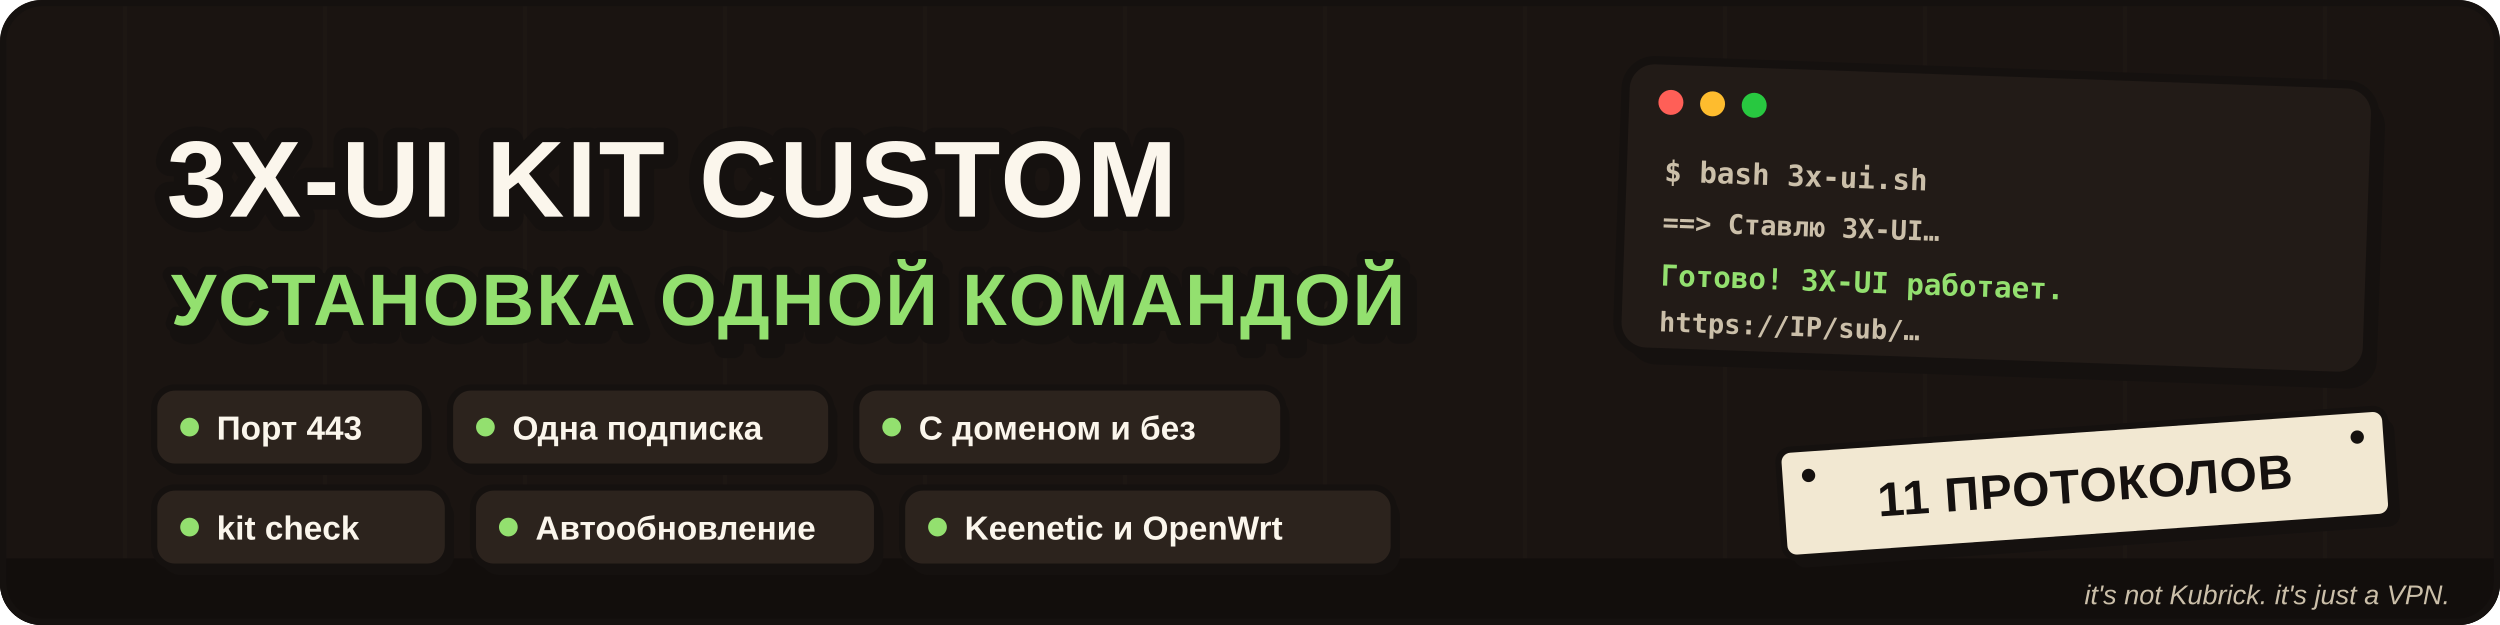
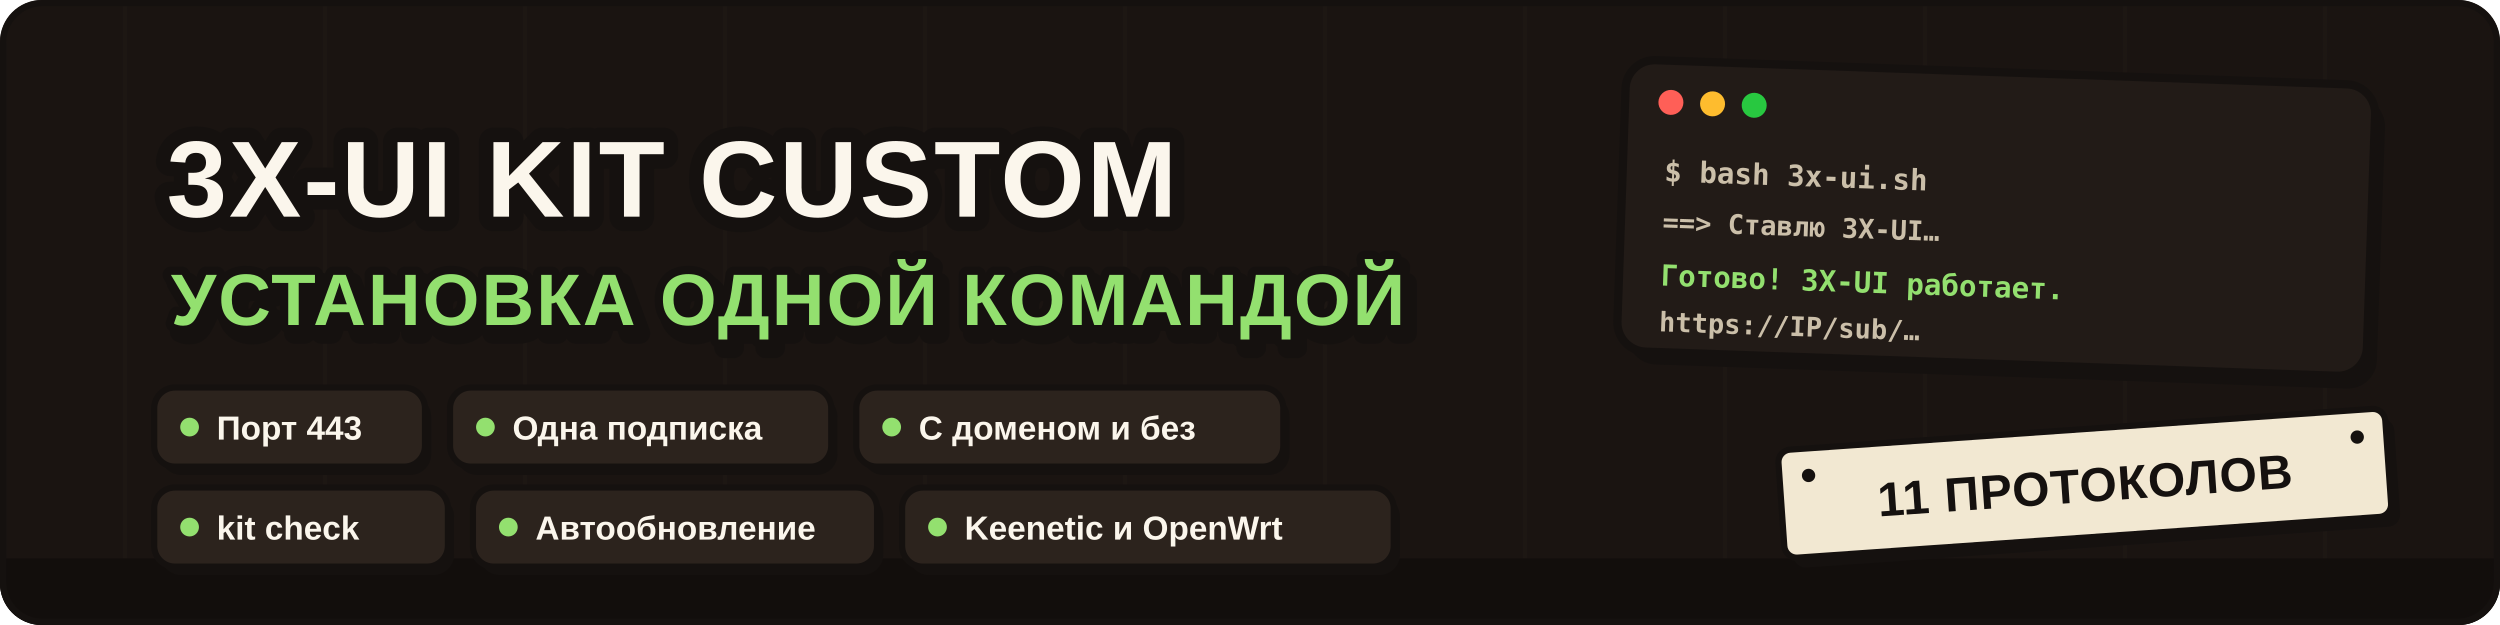
<svg xmlns="http://www.w3.org/2000/svg" width="1200" height="300" viewBox="0 0 1200 300" role="img" aria-label="3X-UI KIT CUSTOM: установка сервера одной командой">
  <defs>
    <clipPath id="r">
      <rect width="1200" height="300" rx="20" />
    </clipPath>
  </defs>
  <g clip-path="url(#r)">
    <rect width="1200" height="300" fill="#1a1411" />
    <path d="M60 0V300" stroke="#1d1713" stroke-width="2" />
    <path d="M156 0V300" stroke="#1d1713" stroke-width="2" />
    <path d="M252 0V300" stroke="#1d1713" stroke-width="2" />
    <path d="M348 0V300" stroke="#1d1713" stroke-width="2" />
    <path d="M444 0V300" stroke="#1d1713" stroke-width="2" />
    <path d="M540 0V300" stroke="#1d1713" stroke-width="2" />
    <path d="M636 0V300" stroke="#1d1713" stroke-width="2" />
    <path d="M732 0V300" stroke="#1d1713" stroke-width="2" />
    <path d="M828 0V300" stroke="#1d1713" stroke-width="2" />
    <path d="M924 0V300" stroke="#1d1713" stroke-width="2" />
    <path d="M1020 0V300" stroke="#1d1713" stroke-width="2" />
    <path d="M1116 0V300" stroke="#1d1713" stroke-width="2" />
    <rect y="268" width="1200" height="32" fill="#120e0c" />
  </g>
  <rect x="1.5" y="1.5" width="1197" height="297" rx="19" fill="none" stroke="#15110F" stroke-width="3" />
  <g font-family="Rubik,'Arial Black','Helvetica Neue',Arial,system-ui,sans-serif" font-weight="900" font-size="52" letter-spacing="1">
    <text x="80" y="104" fill="#15110F" stroke="#15110F" stroke-width="14" stroke-linejoin="round">3X-UI KIT CUSTOM</text>
    <text x="80" y="104" fill="#FBF6EC" style="paint-order:stroke">3X-UI KIT CUSTOM</text>
  </g>
  <g font-family="Rubik,'Arial Black','Helvetica Neue',Arial,system-ui,sans-serif" font-weight="900" font-size="35" letter-spacing="1">
    <text x="82" y="156" fill="#8A66C4" stroke="#15110F" stroke-width="10" stroke-linejoin="round" transform="translate(3 4)">УСТАНОВКА ОДНОЙ КОМАНДОЙ</text>
    <text x="82" y="156" fill="#93E06F" stroke="#15110F" stroke-width="8" stroke-linejoin="round" style="paint-order:stroke">УСТАНОВКА ОДНОЙ КОМАНДОЙ</text>
  </g>
  <g>
    <rect x="77" y="190" width="130" height="38" rx="10" fill="#15110F" />
    <rect x="74" y="186" width="130" height="38" rx="10" fill="#2C231D" stroke="#15110F" stroke-width="3" />
    <circle cx="91" cy="205" r="4.5" fill="#93E06F" />
    <text x="104" y="211" font-family="Rubik,'Arial Black','Helvetica Neue',Arial,system-ui,sans-serif" font-weight="800" font-size="16" fill="#FBF6EC">Порт 443</text>
  </g>
  <g>
    <rect x="219" y="190" width="183" height="38" rx="10" fill="#15110F" />
    <rect x="216" y="186" width="183" height="38" rx="10" fill="#2C231D" stroke="#15110F" stroke-width="3" />
    <circle cx="233" cy="205" r="4.5" fill="#93E06F" />
    <text x="246" y="211" font-family="Rubik,'Arial Black','Helvetica Neue',Arial,system-ui,sans-serif" font-weight="800" font-size="16" fill="#FBF6EC">Одна подписка</text>
  </g>
  <g>
    <rect x="414" y="190" width="205" height="38" rx="10" fill="#15110F" />
    <rect x="411" y="186" width="205" height="38" rx="10" fill="#2C231D" stroke="#15110F" stroke-width="3" />
    <circle cx="428" cy="205" r="4.5" fill="#93E06F" />
    <text x="441" y="211" font-family="Rubik,'Arial Black','Helvetica Neue',Arial,system-ui,sans-serif" font-weight="800" font-size="16" fill="#FBF6EC">С доменом и без</text>
  </g>
  <g>
    <rect x="77" y="238" width="141" height="38" rx="10" fill="#15110F" />
    <rect x="74" y="234" width="141" height="38" rx="10" fill="#2C231D" stroke="#15110F" stroke-width="3" />
    <circle cx="91" cy="253" r="4.5" fill="#93E06F" />
    <text x="104" y="259" font-family="Rubik,'Arial Black','Helvetica Neue',Arial,system-ui,sans-serif" font-weight="800" font-size="16" fill="#FBF6EC">kit check</text>
  </g>
  <g>
    <rect x="230" y="238" width="194" height="38" rx="10" fill="#15110F" />
    <rect x="227" y="234" width="194" height="38" rx="10" fill="#2C231D" stroke="#15110F" stroke-width="3" />
    <circle cx="244" cy="253" r="4.5" fill="#93E06F" />
    <text x="257" y="259" font-family="Rubik,'Arial Black','Helvetica Neue',Arial,system-ui,sans-serif" font-weight="800" font-size="16" fill="#FBF6EC">Автообновление</text>
  </g>
  <g>
    <rect x="436" y="238" width="236" height="38" rx="10" fill="#15110F" />
    <rect x="433" y="234" width="236" height="38" rx="10" fill="#2C231D" stroke="#15110F" stroke-width="3" />
    <circle cx="450" cy="253" r="4.5" fill="#93E06F" />
    <text x="463" y="259" font-family="Rubik,'Arial Black','Helvetica Neue',Arial,system-ui,sans-serif" font-weight="800" font-size="16" fill="#FBF6EC">Keenetic и OpenWrt</text>
  </g>
  <g transform="rotate(2 940 110)">
    <rect x="783" y="40" width="360" height="140" rx="14" fill="#15110F" />
    <rect x="778" y="34" width="360" height="140" rx="14" fill="#221B17" stroke="#15110F" stroke-width="4" />
    <circle cx="800" cy="54" r="6" fill="#ff5f57" />
    <circle cx="820" cy="54" r="6" fill="#febc2e" />
    <circle cx="840" cy="54" r="6" fill="#28c840" />
    <text x="798" y="92" font-family="'JetBrains Mono',ui-monospace,SFMono-Regular,Menlo,Consolas,monospace" font-weight="700" font-size="14" fill="#CBBFA9">$ bash 3x-ui.sh</text>
    <text x="798" y="116" font-family="'JetBrains Mono',ui-monospace,SFMono-Regular,Menlo,Consolas,monospace" font-weight="700" font-size="13" fill="#CBBFA9">==&gt; Ставлю 3X-UI…</text>
    <text x="798" y="142" font-family="'JetBrains Mono',ui-monospace,SFMono-Regular,Menlo,Consolas,monospace" font-weight="800" font-size="14" fill="#93E06F">Готово! 3X-UI работает.</text>
    <text x="798" y="164" font-family="'JetBrains Mono',ui-monospace,SFMono-Regular,Menlo,Consolas,monospace" font-weight="700" font-size="13" fill="#CBBFA9">https://IP/sub/…</text>
  </g>
  <g transform="rotate(-4 1000 222)">
    <rect x="854" y="206" width="292" height="52" rx="6" fill="#15110F" transform="translate(4 5)" />
    <rect x="854" y="206" width="292" height="52" rx="6" fill="#F2E8D2" stroke="#15110F" stroke-width="3" />
    <circle cx="868" cy="219" r="3.2" fill="#15110F" />
    <circle cx="1132" cy="219" r="3.2" fill="#15110F" />
    <text x="1000" y="241" text-anchor="middle" font-family="Rubik,'Arial Black','Helvetica Neue',Arial,system-ui,sans-serif" font-weight="900" font-size="23" fill="#15110F" letter-spacing=".5">11 ПРОТОКОЛОВ</text>
  </g>
-   <text x="1176" y="290" text-anchor="end" font-family="Rubik,'Arial Black','Helvetica Neue',Arial,system-ui,sans-serif" font-size="13" font-weight="500" fill="#CBBFA9" font-style="italic">it's not Kubrick. it's just a VPN.</text>
</svg>
